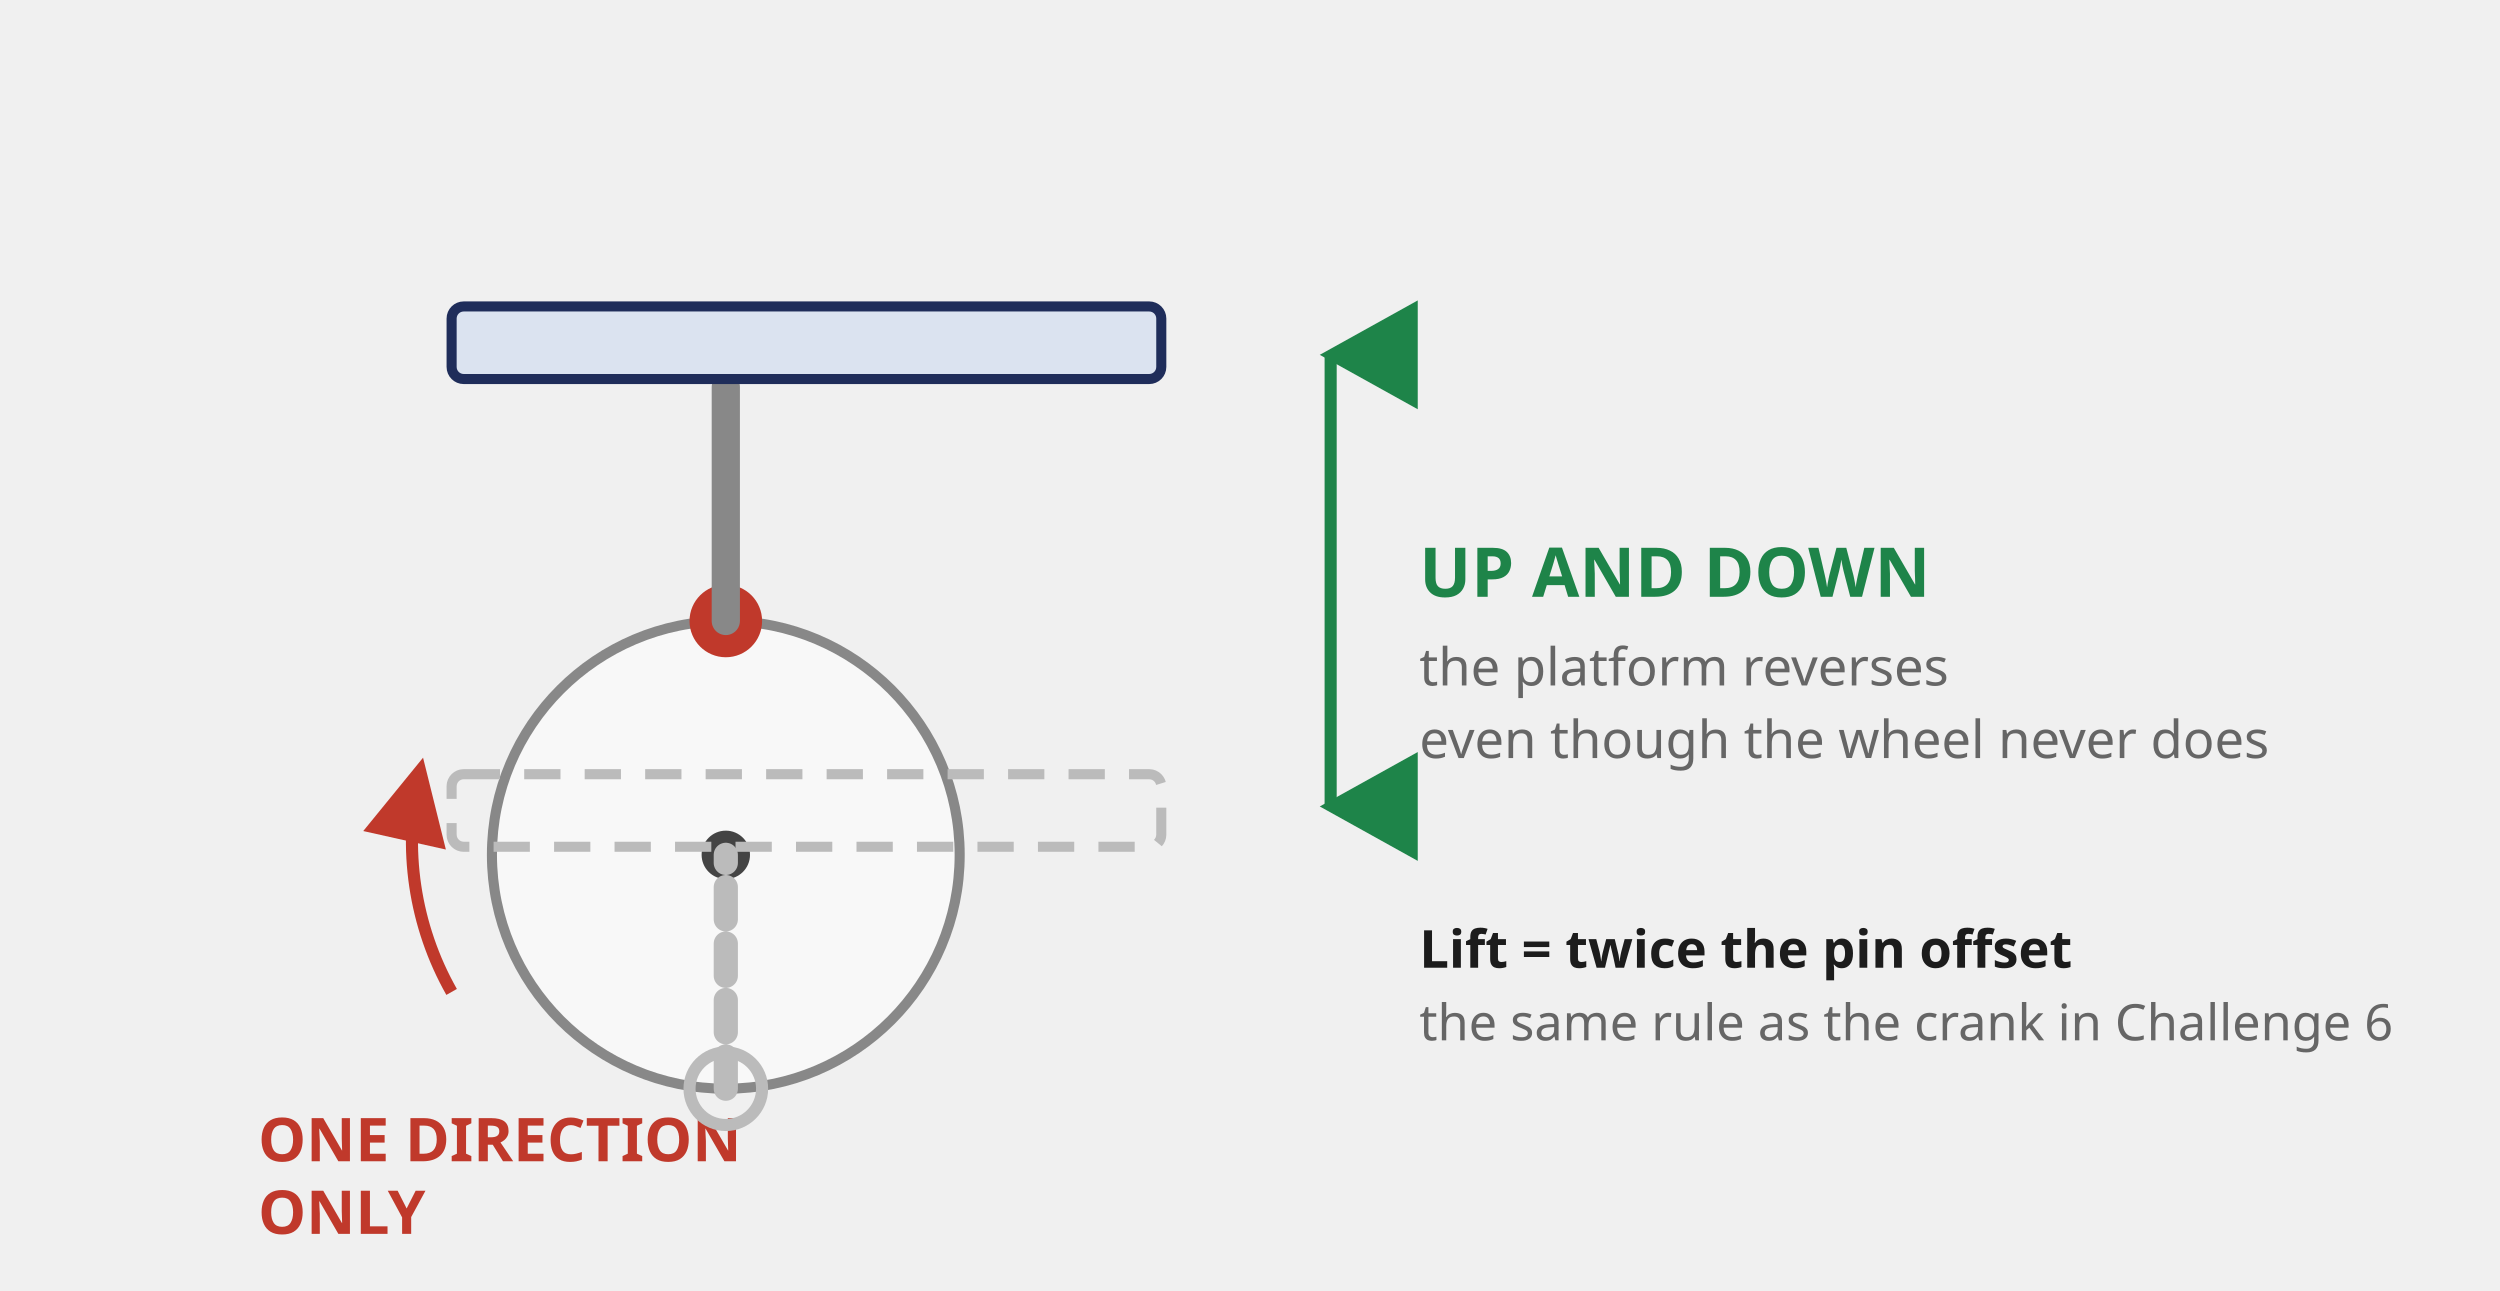
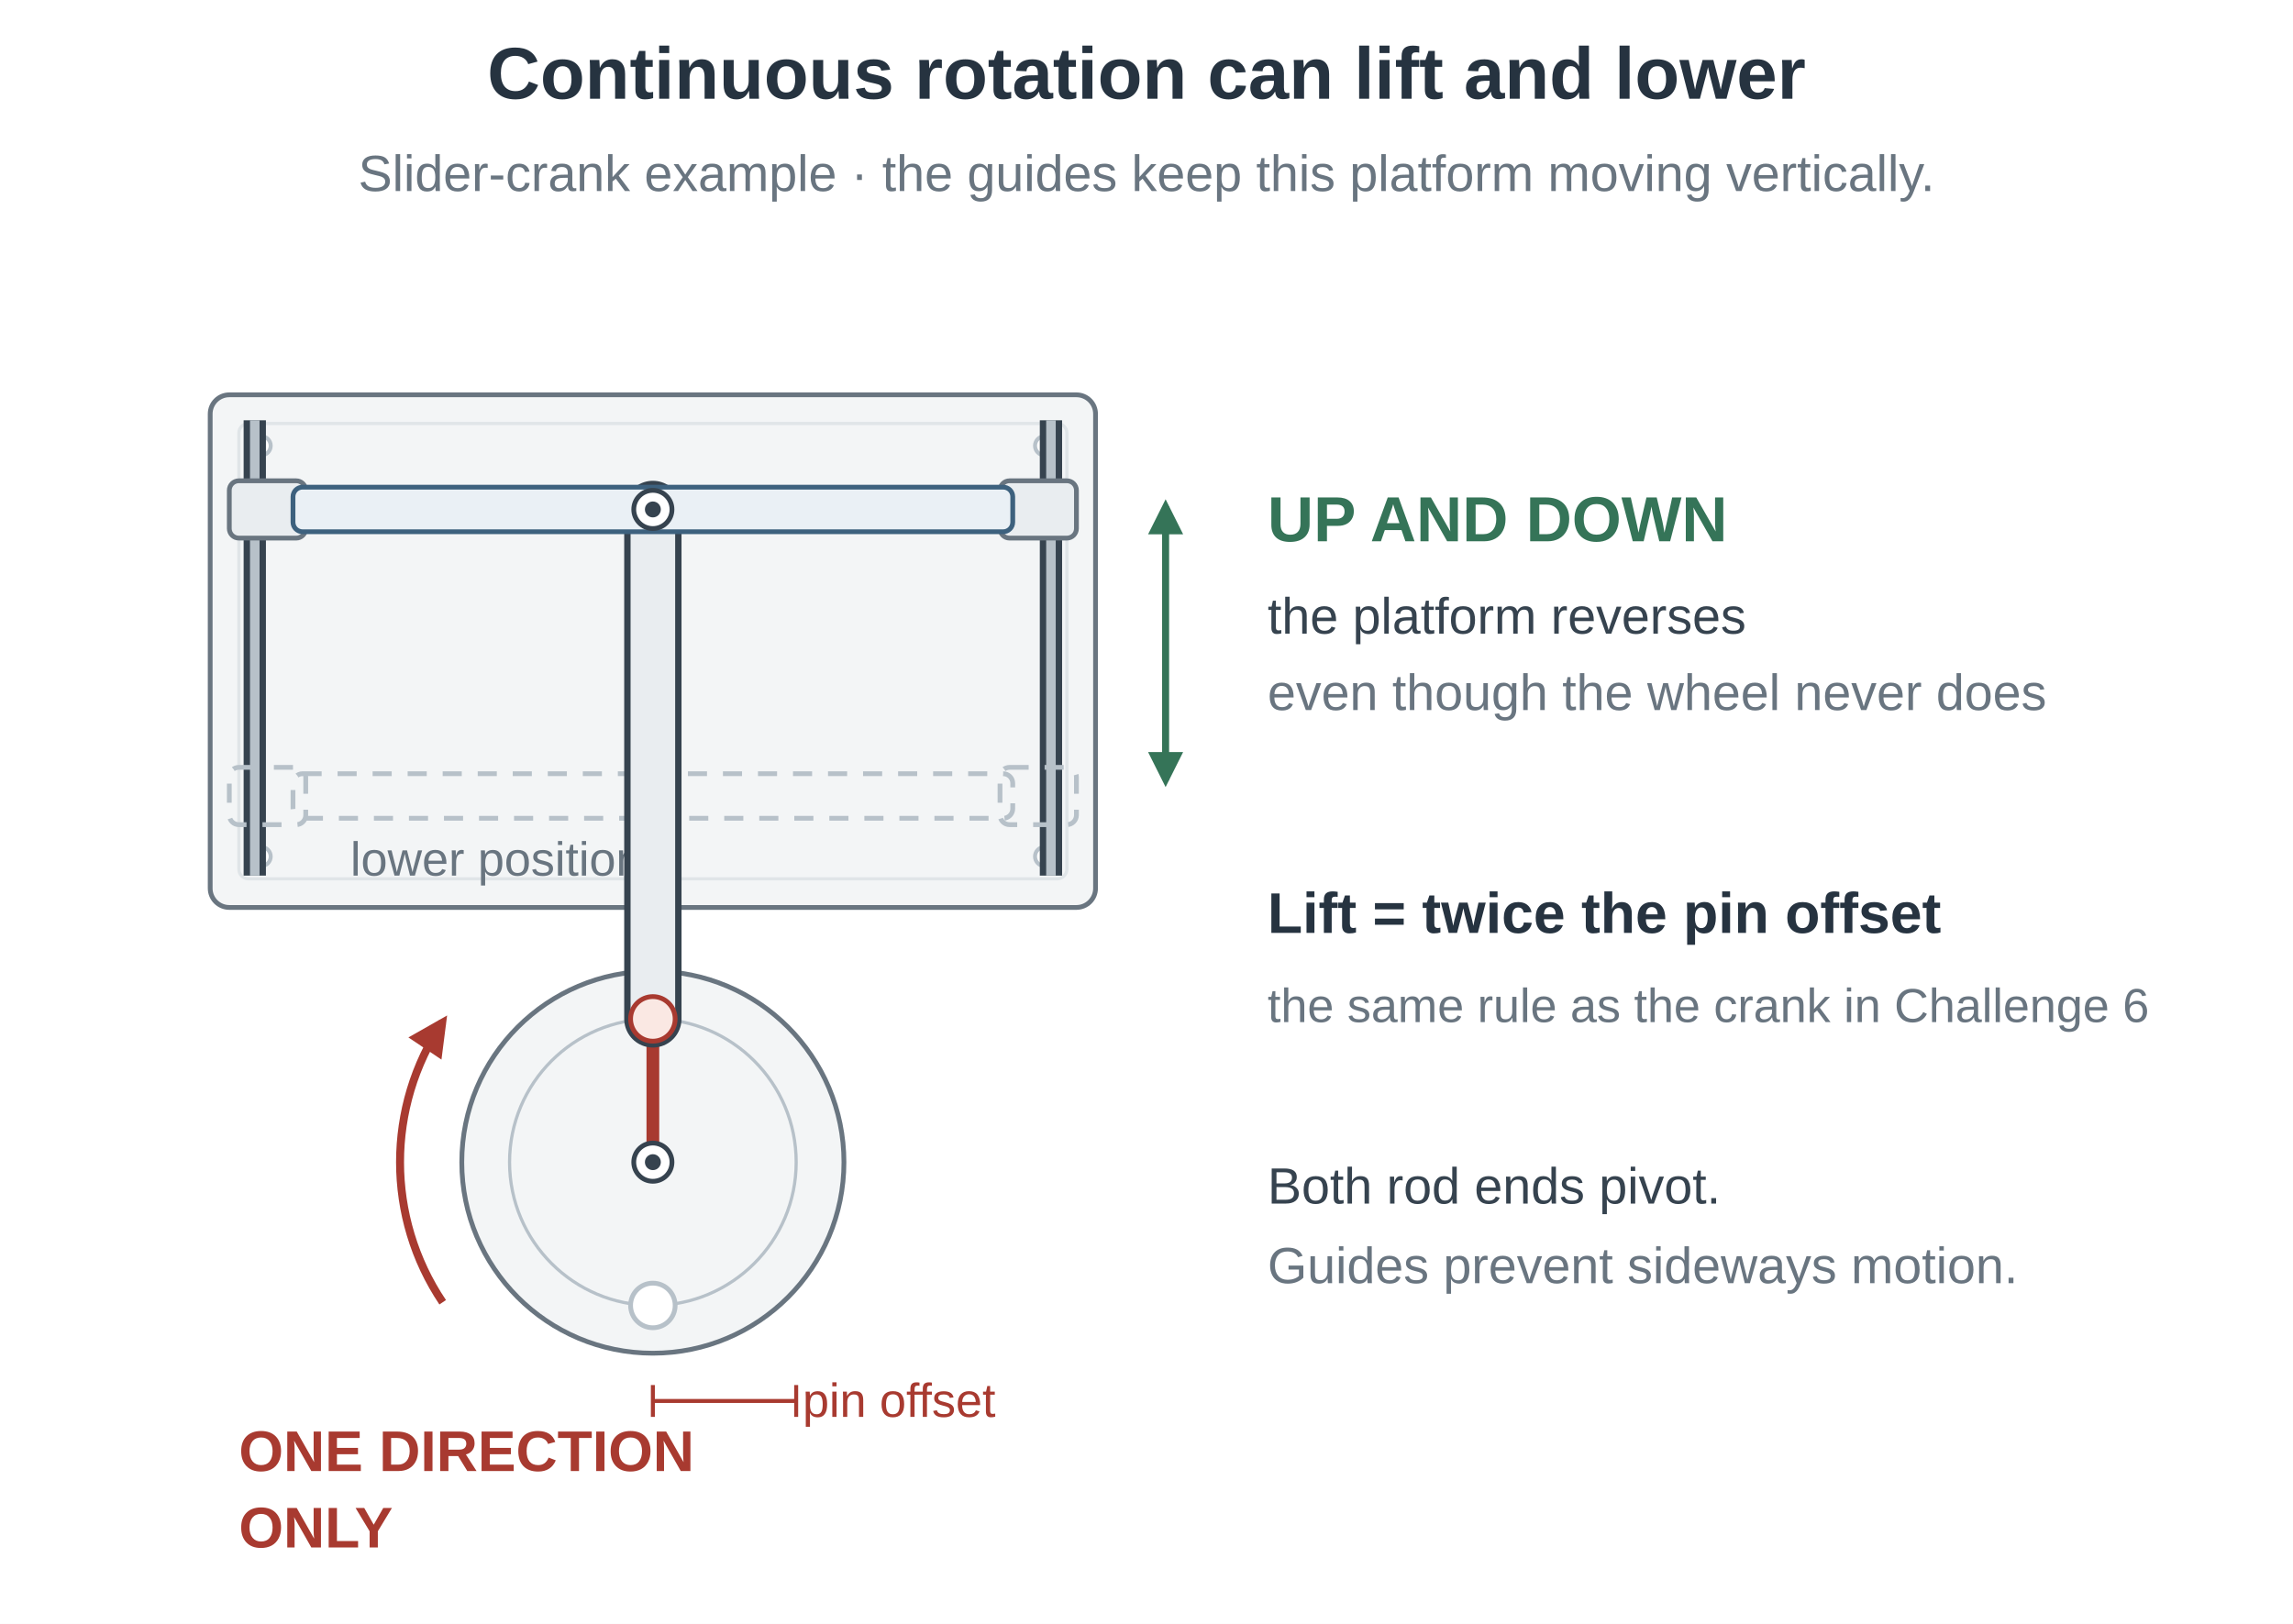
- <svg xmlns="http://www.w3.org/2000/svg" viewBox="0 0 620 320" role="img" aria-label="A wheel turning in one direction only, with a pin near its rim connected by a rod to a platform above. As the pin goes round, the platform rises and falls, even though the wheel never reverses.">
+ <svg xmlns="http://www.w3.org/2000/svg" viewBox="0 0 720 510" role="img" aria-labelledby="continuous-lift-title continuous-lift-description">
  <defs>
-     <marker id="rotK" viewBox="0 0 10 10" refX="8" refY="5" markerWidth="7" markerHeight="7" orient="auto">
-       <path d="M0,0 L10,5 L0,10 z" fill="#C0392B" />
+     <marker id="lift-turn" viewBox="0 0 10 10" refX="8" refY="5" markerWidth="5" markerHeight="5" orient="auto">
+       <path d="M0 0 10 5 0 10Z" fill="#a83a30" />
    </marker>
-     <marker id="udD" viewBox="0 0 10 10" refX="5" refY="1" markerWidth="9" markerHeight="9" orient="auto">
-       <path d="M0,9 L5,0 L10,9 z" fill="#1E8449" />
+     <marker id="lift-travel" viewBox="0 0 10 10" refX="8" refY="5" markerWidth="5" markerHeight="5" orient="auto">
+       <path d="M0 0 10 5 0 10Z" fill="#357458" />
+     </marker>
+     <marker id="lift-travel-start" viewBox="0 0 10 10" refX="2" refY="5" markerWidth="5" markerHeight="5" orient="auto">
+       <path d="M10 0 0 5 10 10Z" fill="#357458" />
    </marker>
  </defs>
-   <circle cx="180" cy="212" r="58" fill="#F8F8F8" stroke="#888" stroke-width="2.5" />
-   <circle cx="180" cy="212" r="6" fill="#444" />
-   <path d="M112,246 A76,76 0 0 1 104,192" fill="none" stroke="#C0392B" stroke-width="3" marker-end="url(#rotK)" />
-   <text x="64" y="288" font-family="'Barlow Condensed',sans-serif" font-size="15" font-weight="700" fill="#C0392B">ONE DIRECTION</text>
-   <text x="64" y="306" font-family="'Barlow Condensed',sans-serif" font-size="15" font-weight="700" fill="#C0392B">ONLY</text>
-   <circle cx="180" cy="154" r="9" fill="#C0392B" />
-   <line x1="180" y1="154" x2="180" y2="96" stroke="#888" stroke-width="7" stroke-linecap="round" />
-   <rect x="112" y="76" width="176" height="18" rx="3" fill="#dbe3f0" stroke="#1F2D5A" stroke-width="2.5" />
-   <circle cx="180" cy="270" r="9" fill="none" stroke="#BBB" stroke-width="3" />
-   <line x1="180" y1="270" x2="180" y2="212" stroke="#BBB" stroke-width="6" stroke-linecap="round" stroke-dasharray="8 6" />
-   <rect x="112" y="192" width="176" height="18" rx="3" fill="none" stroke="#BBB" stroke-width="2.5" stroke-dasharray="9 6" />
-   <line x1="330" y1="200" x2="330" y2="88" stroke="#1E8449" stroke-width="3" marker-start="url(#udD)" marker-end="url(#udD)" />
-   <text x="352" y="148" font-family="'Barlow Condensed',sans-serif" font-size="17" font-weight="700" fill="#1E8449">UP AND DOWN</text>
-   <text x="352" y="170" font-family="'Barlow',sans-serif" font-size="13" fill="#666">the platform reverses</text>
-   <text x="352" y="188" font-family="'Barlow',sans-serif" font-size="13" fill="#666">even though the wheel never does</text>
-   <text x="352" y="240" font-family="'Barlow',sans-serif" font-size="13" font-weight="600" fill="#1C1C1C">Lift = twice the pin offset</text>
-   <text x="352" y="258" font-family="'Barlow',sans-serif" font-size="12.5" fill="#666">the same rule as the crank in Challenge 6</text>
+   <rect width="720" height="510" fill="#fff" />
+   <g font-family="Barlow, Arial, sans-serif" fill="#263340" font-size="16">
+     <text x="360" y="31" font-size="23" fill="#263340" text-anchor="middle" font-weight="600">Continuous rotation can lift and lower</text>
+     <text x="360" y="60" font-size="16" fill="#697580" text-anchor="middle">Slider-crank example · the guides keep this platform moving vertically.</text>
+     <rect x="66" y="124" width="278" height="161" rx="6" fill="#f3f5f6" stroke="#697580" stroke-width="1.5" />
+     <rect x="75" y="133" width="260" height="143" rx="3" fill="none" stroke="#e0e5e8" />
+     <circle cx="82" cy="140" r="3" fill="#fff" stroke="#b7c1c9" stroke-width="1.25" />
+     <circle cx="328" cy="140" r="3" fill="#fff" stroke="#b7c1c9" stroke-width="1.25" />
+     <circle cx="82" cy="269" r="3" fill="#fff" stroke="#b7c1c9" stroke-width="1.25" />
+     <circle cx="328" cy="269" r="3" fill="#fff" stroke="#b7c1c9" stroke-width="1.25" />
+     <path d="M80 132V275M330 132V275" fill="none" stroke="#36434f" stroke-width="7" />
+     <path d="M80 132V275M330 132V275" fill="none" stroke="#b7c1c9" stroke-width="3" />
+     <path d="M205 410V250" fill="none" stroke="#b7c1c9" stroke-width="3" stroke-dasharray="6 5" stroke-linecap="round" />
+     <rect x="92" y="243" width="226" height="14" rx="3" fill="none" stroke="#b7c1c9" stroke-width="1.5" stroke-dasharray="6 5" />
+     <text x="110" y="275" font-size="15" fill="#697580">lower position</text>
+     <circle cx="205" cy="365" r="60" fill="#f3f5f6" stroke="#697580" stroke-width="1.5" />
+     <circle cx="205" cy="365" r="45" fill="none" stroke="#b7c1c9" stroke-width="1" />
+     <path d="M205 365V320" fill="none" stroke="#a83a30" stroke-width="4" />
+     <path d="M205 320 205 160" fill="none" stroke="#36434f" stroke-width="18" stroke-linecap="round" />
+     <path d="M205 320 205 160" fill="none" stroke="#e9edf0" stroke-width="14" stroke-linecap="round" />
+     <rect x="72" y="241" width="24" height="18" rx="3" fill="none" stroke="#b7c1c9" stroke-width="1.5" stroke-dasharray="6 5" />
+     <rect x="314" y="241" width="24" height="18" rx="3" fill="none" stroke="#b7c1c9" stroke-width="1.5" stroke-dasharray="6 5" />
+     <rect x="72" y="151" width="24" height="18" rx="3" fill="#e9edf0" stroke="#697580" stroke-width="1.5" />
+     <rect x="314" y="151" width="24" height="18" rx="3" fill="#e9edf0" stroke="#697580" stroke-width="1.5" />
+     <rect x="92" y="153" width="226" height="14" rx="3" fill="#eaf0f5" stroke="#3d617e" stroke-width="1.5" />
+     <circle cx="205" cy="160" r="6" fill="#fff" stroke="#36434f" stroke-width="1.5" />
+     <circle cx="205" cy="160" r="2" fill="#36434f" stroke="#36434f" stroke-width="1" />
+     <circle cx="205" cy="320" r="7" fill="#fae8e3" stroke="#a83a30" stroke-width="1.5" />
+     <circle cx="205" cy="365" r="6" fill="#fff" stroke="#36434f" stroke-width="1.5" />
+     <circle cx="205" cy="365" r="2" fill="#36434f" stroke="#36434f" stroke-width="1" />
+     <circle cx="205" cy="410" r="7" fill="#fff" stroke="#b7c1c9" stroke-width="1.5" />
+     <path d="M139 409A79 79 0 0 1 139 321" fill="none" stroke="#a83a30" stroke-width="2.5" marker-end="url(#lift-turn)" />
+     <text x="75" y="462" font-size="18" fill="#a83a30" font-weight="600">ONE DIRECTION</text>
+     <text x="75" y="486" font-size="18" fill="#a83a30" font-weight="600">ONLY</text>
+     <path d="M366 245V159" fill="none" stroke="#357458" stroke-width="2.2" marker-start="url(#lift-travel-start)" marker-end="url(#lift-travel)" />
+     <text x="398" y="170" font-size="20" fill="#357458" font-weight="600">UP AND DOWN</text>
+     <text x="398" y="199" font-size="16" fill="#36434f">the platform reverses</text>
+     <text x="398" y="223" font-size="16" fill="#697580">even though the wheel never does</text>
+     <text x="398" y="293" font-size="18" fill="#263340" font-weight="600">Lift = twice the pin offset</text>
+     <text x="398" y="321" font-size="15" fill="#697580">the same rule as the crank in Challenge 6</text>
+     <path d="M205 440L250 440M205 435L205 445M250 435L250 445" fill="none" stroke="#a83a30" stroke-width="1.25" />
+     <text x="252" y="445" font-size="15" fill="#a83a30">pin offset</text>
+     <text x="398" y="378" font-size="16" fill="#36434f">Both rod ends pivot.</text>
+     <text x="398" y="403" font-size="16" fill="#697580">Guides prevent sideways motion.</text>
+   </g>
</svg>
